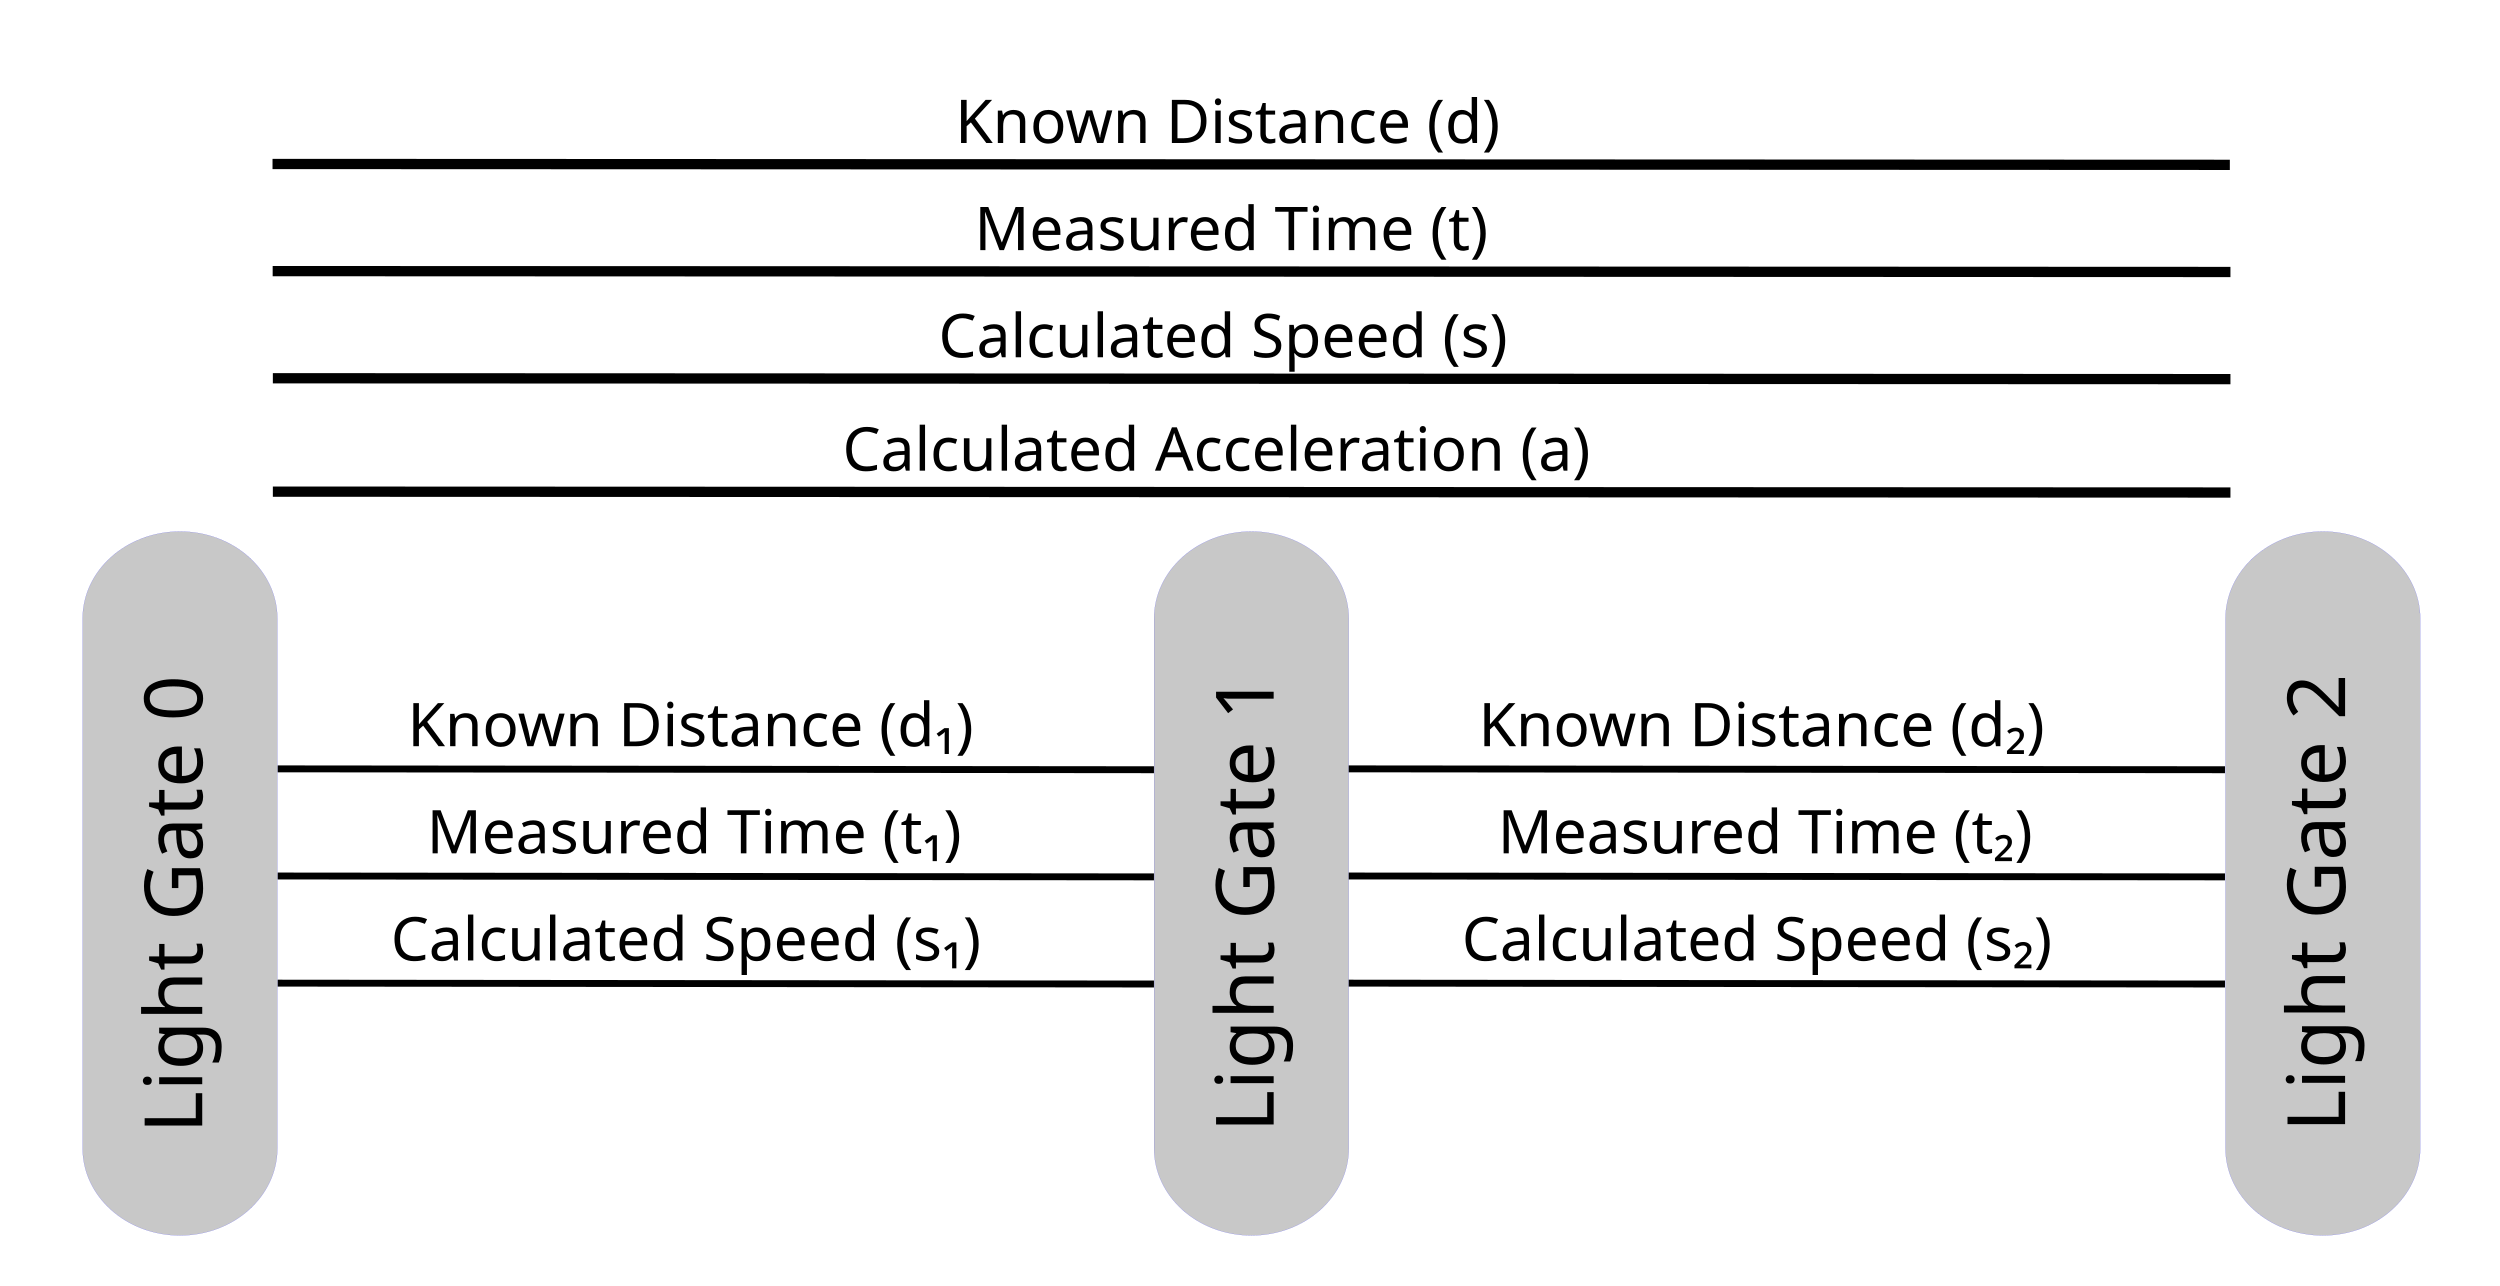
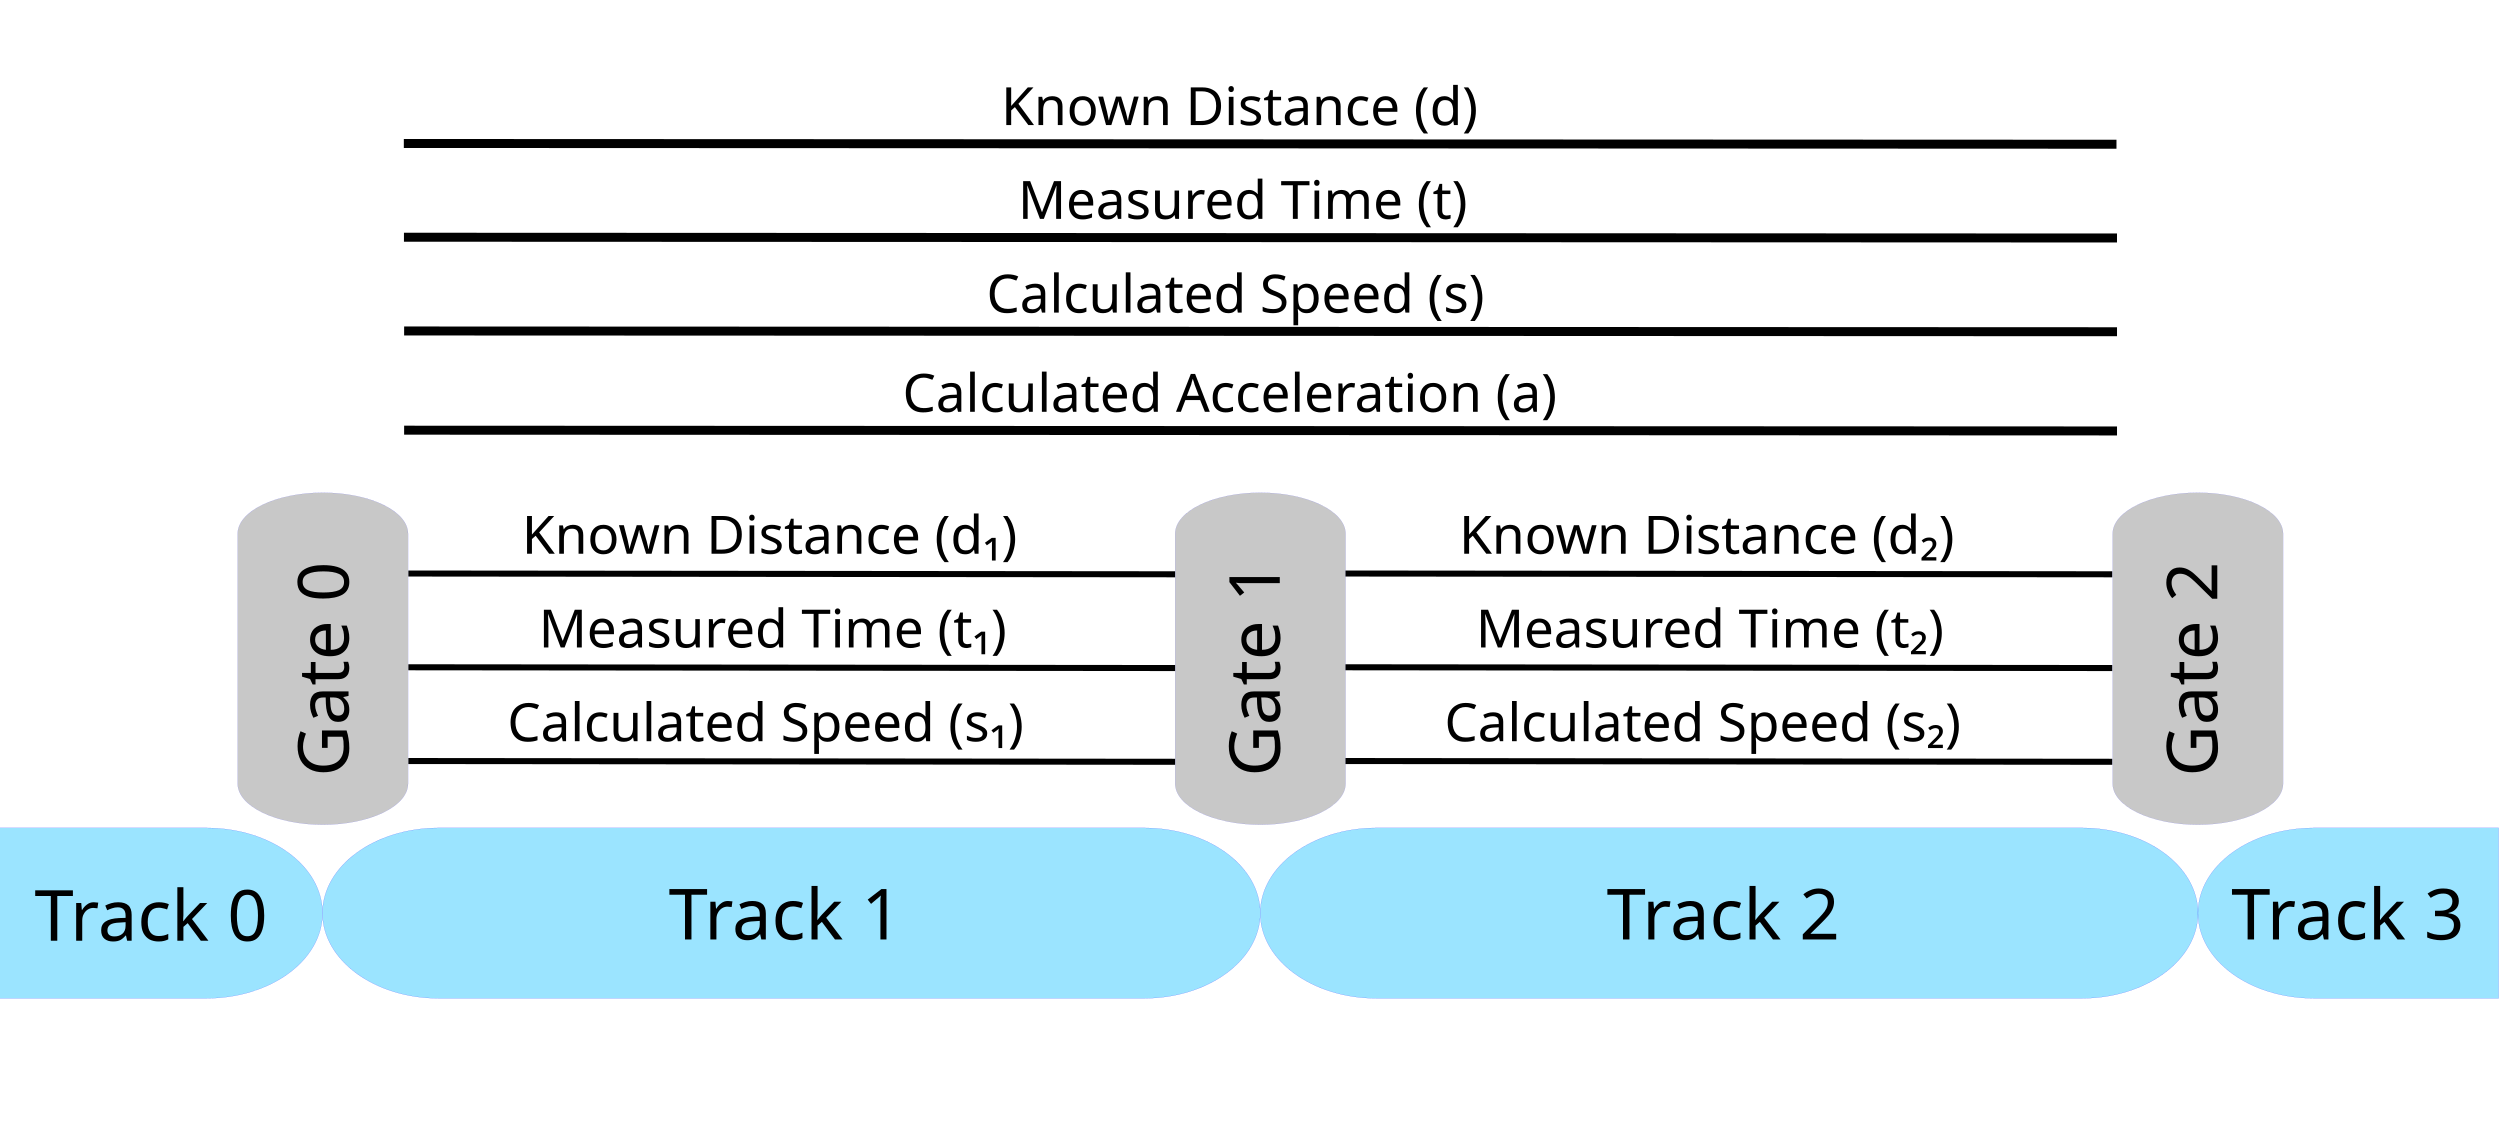
- <svg xmlns="http://www.w3.org/2000/svg" id="svg8" version="1.1" viewBox="0 0 175 90" height="90mm" width="175mm">
+ <svg xmlns="http://www.w3.org/2000/svg" id="svg8" version="1.1" viewBox="0 0 200 90" height="90mm" width="200mm">
  <defs id="defs2" />
-   <rect style="fill:#c8c8c8;fill-opacity:1;stroke:#0000ff;stroke-width:0.008;stroke-linejoin:round;stroke-miterlimit:4;stroke-dasharray:none;stroke-opacity:1" id="rect831" width="13.631" height="49.277" x="5.784" y="37.205" rx="10" ry="6.105" />
+   <rect style="fill:#c8c8c8;fill-opacity:1;stroke:#0000ff;stroke-width:0.006;stroke-linejoin:round;stroke-miterlimit:4;stroke-dasharray:none;stroke-opacity:1" id="rect831" width="13.632" height="26.561" x="19.012" y="39.416" rx="10.001" ry="3.291" />
  <text transform="rotate(-90)" id="text821" y="14.157" x="-79.334" style="font-style:normal;font-weight:normal;font-size:10.583px;line-height:125%;font-family:sans-serif;letter-spacing:0px;word-spacing:0px;fill:#000000;fill-opacity:1;stroke:none;stroke-width:0.265px;stroke-linecap:butt;stroke-linejoin:miter;stroke-opacity:1" xml:space="preserve">
-     <tspan style="font-style:normal;font-variant:normal;font-weight:normal;font-stretch:normal;font-size:5.644px;font-family:sans-serif;-inkscape-font-specification:'sans-serif, Normal';font-variant-ligatures:normal;font-variant-caps:normal;font-variant-numeric:normal;font-feature-settings:normal;text-align:start;writing-mode:lr-tb;text-anchor:start;stroke-width:0.265px" y="14.157" x="-79.334" id="tspan819">Light Gate 0</tspan>
+     <tspan style="font-style:normal;font-variant:normal;font-weight:normal;font-stretch:normal;font-size:5.644px;font-family:sans-serif;-inkscape-font-specification:'sans-serif, Normal';font-variant-ligatures:normal;font-variant-caps:normal;font-variant-numeric:normal;font-feature-settings:normal;text-align:start;writing-mode:lr-tb;text-anchor:start;stroke-width:0.265px" y="14.157" x="-79.334" id="tspan819" />
  </text>
-   <rect ry="6.105" rx="10" y="37.205" x="80.784" height="49.277" width="13.631" id="rect4546" style="fill:#c8c8c8;fill-opacity:1;stroke:#0000ff;stroke-width:0.008;stroke-linejoin:round;stroke-miterlimit:4;stroke-dasharray:none;stroke-opacity:1" />
-   <text xml:space="preserve" style="font-style:normal;font-weight:normal;font-size:10.583px;line-height:125%;font-family:sans-serif;letter-spacing:0px;word-spacing:0px;fill:#000000;fill-opacity:1;stroke:none;stroke-width:0.265px;stroke-linecap:butt;stroke-linejoin:miter;stroke-opacity:1" x="-79.261" y="89.157" id="text4550" transform="rotate(-90)">
-     <tspan id="tspan4548" x="-79.261" y="89.157" style="font-style:normal;font-variant:normal;font-weight:normal;font-stretch:normal;font-size:5.644px;font-family:sans-serif;-inkscape-font-specification:'sans-serif, Normal';font-variant-ligatures:normal;font-variant-caps:normal;font-variant-numeric:normal;font-feature-settings:normal;text-align:start;writing-mode:lr-tb;text-anchor:start;stroke-width:0.265px">Light Gate 1</tspan>
+   <text transform="rotate(-90)" y="27.883" x="-62.125" style="font-style:normal;font-weight:normal;font-size:10.583px;line-height:125%;font-family:sans-serif;letter-spacing:0px;word-spacing:0px;fill:#000000;fill-opacity:1;stroke:none;stroke-width:0.265px;stroke-linecap:butt;stroke-linejoin:miter;stroke-opacity:1" xml:space="preserve" id="text850">
+     <tspan style="font-style:normal;font-variant:normal;font-weight:normal;font-stretch:normal;font-size:5.644px;font-family:sans-serif;-inkscape-font-specification:'sans-serif, Normal';font-variant-ligatures:normal;font-variant-caps:normal;font-variant-numeric:normal;font-feature-settings:normal;text-align:start;writing-mode:lr-tb;text-anchor:start;stroke-width:0.265px" y="27.883" x="-62.125" id="tspan852">Gate 0</tspan>
  </text>
-   <rect style="fill:#c8c8c8;fill-opacity:1;stroke:#0000ff;stroke-width:0.008;stroke-linejoin:round;stroke-miterlimit:4;stroke-dasharray:none;stroke-opacity:1" id="rect4556" width="13.631" height="49.277" x="155.785" y="37.205" rx="10" ry="6.105" />
-   <text transform="rotate(-90)" id="text4560" y="164.157" x="-79.239" style="font-style:normal;font-weight:normal;font-size:10.583px;line-height:125%;font-family:sans-serif;letter-spacing:0px;word-spacing:0px;fill:#000000;fill-opacity:1;stroke:none;stroke-width:0.265px;stroke-linecap:butt;stroke-linejoin:miter;stroke-opacity:1" xml:space="preserve">
-     <tspan style="font-style:normal;font-variant:normal;font-weight:normal;font-stretch:normal;font-size:5.644px;font-family:sans-serif;-inkscape-font-specification:'sans-serif, Normal';font-variant-ligatures:normal;font-variant-caps:normal;font-variant-numeric:normal;font-feature-settings:normal;text-align:start;writing-mode:lr-tb;text-anchor:start;stroke-width:0.265px" y="164.157" x="-79.239" id="tspan4558">Light Gate 2</tspan>
+   <rect ry="3.291" rx="10.002" y="39.416" x="94.013" height="26.561" width="13.633" id="rect4546" style="fill:#c8c8c8;fill-opacity:1;stroke:#0000ff;stroke-width:0.006;stroke-linejoin:round;stroke-miterlimit:4;stroke-dasharray:none;stroke-opacity:1" />
+   <text xml:space="preserve" style="font-style:normal;font-weight:normal;font-size:10.583px;line-height:125%;font-family:sans-serif;letter-spacing:0px;word-spacing:0px;fill:#000000;fill-opacity:1;stroke:none;stroke-width:0.265px;stroke-linecap:butt;stroke-linejoin:miter;stroke-opacity:1" x="-62.125" y="102.386" id="text4550" transform="rotate(-90)">
+     <tspan id="tspan4548" x="-62.125" y="102.386" style="font-style:normal;font-variant:normal;font-weight:normal;font-stretch:normal;font-size:5.644px;font-family:sans-serif;-inkscape-font-specification:'sans-serif, Normal';font-variant-ligatures:normal;font-variant-caps:normal;font-variant-numeric:normal;font-feature-settings:normal;text-align:start;writing-mode:lr-tb;text-anchor:start;stroke-width:0.265px">Gate 1</tspan>
  </text>
-   <path style="fill:none;fill-rule:evenodd;stroke:#000000;stroke-width:0.719;stroke-linecap:butt;stroke-linejoin:miter;stroke-miterlimit:4;stroke-dasharray:none;stroke-opacity:1" d="m 19.077,11.478 137.012,0.061" id="path4580" />
-   <path id="path4597" d="m 19.087,18.978 137.044,0.061" style="fill:none;fill-rule:evenodd;stroke:#000000;stroke-width:0.719;stroke-linecap:butt;stroke-linejoin:miter;stroke-miterlimit:4;stroke-dasharray:none;stroke-opacity:1" />
-   <path style="fill:none;fill-rule:evenodd;stroke:#000000;stroke-width:0.719;stroke-linecap:butt;stroke-linejoin:miter;stroke-miterlimit:4;stroke-dasharray:none;stroke-opacity:1" d="m 19.1,26.478 137.031,0.061" id="path4609" />
-   <text xml:space="preserve" style="font-style:normal;font-weight:normal;font-size:10.583px;line-height:125%;font-family:sans-serif;letter-spacing:0px;word-spacing:0px;fill:#000000;fill-opacity:1;stroke:none;stroke-width:0.265px;stroke-linecap:butt;stroke-linejoin:miter;stroke-opacity:1" x="66.867" y="10.009" id="text4623">
-     <tspan id="tspan4621" x="66.867" y="10.009" style="font-style:normal;font-variant:normal;font-weight:normal;font-stretch:normal;font-size:4.233px;font-family:sans-serif;-inkscape-font-specification:'sans-serif, Normal';font-variant-ligatures:normal;font-variant-caps:normal;font-variant-numeric:normal;font-feature-settings:normal;text-align:start;writing-mode:lr-tb;text-anchor:start;stroke-width:0.265px">Known Distance (d)</tspan>
+   <rect style="fill:#c8c8c8;fill-opacity:1;stroke:#0000ff;stroke-width:0.006;stroke-linejoin:round;stroke-miterlimit:4;stroke-dasharray:none;stroke-opacity:1" id="rect4556" width="13.633" height="26.561" x="169.013" y="39.416" rx="10.002" ry="3.291" />
+   <text transform="rotate(-90)" id="text4560" y="177.386" x="-62.125" style="font-style:normal;font-weight:normal;font-size:10.583px;line-height:125%;font-family:sans-serif;letter-spacing:0px;word-spacing:0px;fill:#000000;fill-opacity:1;stroke:none;stroke-width:0.265px;stroke-linecap:butt;stroke-linejoin:miter;stroke-opacity:1" xml:space="preserve">
+     <tspan style="font-style:normal;font-variant:normal;font-weight:normal;font-stretch:normal;font-size:5.644px;font-family:sans-serif;-inkscape-font-specification:'sans-serif, Normal';font-variant-ligatures:normal;font-variant-caps:normal;font-variant-numeric:normal;font-feature-settings:normal;text-align:start;writing-mode:lr-tb;text-anchor:start;stroke-width:0.265px" y="177.386" x="-62.125" id="tspan4558">Gate 2</tspan>
  </text>
-   <text id="text4627" y="17.509" x="68.215" style="font-style:normal;font-weight:normal;font-size:10.583px;line-height:125%;font-family:sans-serif;letter-spacing:0px;word-spacing:0px;fill:#000000;fill-opacity:1;stroke:none;stroke-width:0.265px;stroke-linecap:butt;stroke-linejoin:miter;stroke-opacity:1" xml:space="preserve">
-     <tspan style="font-style:normal;font-variant:normal;font-weight:normal;font-stretch:normal;font-size:4.233px;font-family:sans-serif;-inkscape-font-specification:'sans-serif, Normal';font-variant-ligatures:normal;font-variant-caps:normal;font-variant-numeric:normal;font-feature-settings:normal;text-align:start;writing-mode:lr-tb;text-anchor:start;stroke-width:0.265px" y="17.509" x="68.215" id="tspan4625">Measured Time (t)</tspan>
+   <path style="fill:none;fill-rule:evenodd;stroke:#000000;stroke-width:0.719;stroke-linecap:butt;stroke-linejoin:miter;stroke-miterlimit:4;stroke-dasharray:none;stroke-opacity:1" d="m 32.306,11.478 137.012,0.061" id="path4580" />
+   <path id="path4597" d="m 32.316,18.978 137.044,0.061" style="fill:none;fill-rule:evenodd;stroke:#000000;stroke-width:0.719;stroke-linecap:butt;stroke-linejoin:miter;stroke-miterlimit:4;stroke-dasharray:none;stroke-opacity:1" />
+   <path style="fill:none;fill-rule:evenodd;stroke:#000000;stroke-width:0.719;stroke-linecap:butt;stroke-linejoin:miter;stroke-miterlimit:4;stroke-dasharray:none;stroke-opacity:1" d="m 32.33,26.478 137.031,0.061" id="path4609" />
+   <text xml:space="preserve" style="font-style:normal;font-weight:normal;font-size:10.583px;line-height:125%;font-family:sans-serif;letter-spacing:0px;word-spacing:0px;fill:#000000;fill-opacity:1;stroke:none;stroke-width:0.265px;stroke-linecap:butt;stroke-linejoin:miter;stroke-opacity:1" x="80.097" y="10.009" id="text4623">
+     <tspan id="tspan4621" x="80.097" y="10.009" style="font-style:normal;font-variant:normal;font-weight:normal;font-stretch:normal;font-size:4.233px;font-family:sans-serif;-inkscape-font-specification:'sans-serif, Normal';font-variant-ligatures:normal;font-variant-caps:normal;font-variant-numeric:normal;font-feature-settings:normal;text-align:start;writing-mode:lr-tb;text-anchor:start;stroke-width:0.265px">Known Distance (d)</tspan>
  </text>
-   <text xml:space="preserve" style="font-style:normal;font-weight:normal;font-size:10.583px;line-height:125%;font-family:sans-serif;letter-spacing:0px;word-spacing:0px;fill:#000000;fill-opacity:1;stroke:none;stroke-width:0.265px;stroke-linecap:butt;stroke-linejoin:miter;stroke-opacity:1" x="65.687" y="25.009" id="text4631">
-     <tspan id="tspan4629" x="65.687" y="25.009" style="font-style:normal;font-variant:normal;font-weight:normal;font-stretch:normal;font-size:4.233px;font-family:sans-serif;-inkscape-font-specification:'sans-serif, Normal';font-variant-ligatures:normal;font-variant-caps:normal;font-variant-numeric:normal;font-feature-settings:normal;text-align:start;writing-mode:lr-tb;text-anchor:start;stroke-width:0.265px">Calculated Speed (s)</tspan>
+   <text id="text4627" y="17.509" x="81.444" style="font-style:normal;font-weight:normal;font-size:10.583px;line-height:125%;font-family:sans-serif;letter-spacing:0px;word-spacing:0px;fill:#000000;fill-opacity:1;stroke:none;stroke-width:0.265px;stroke-linecap:butt;stroke-linejoin:miter;stroke-opacity:1" xml:space="preserve">
+     <tspan style="font-style:normal;font-variant:normal;font-weight:normal;font-stretch:normal;font-size:4.233px;font-family:sans-serif;-inkscape-font-specification:'sans-serif, Normal';font-variant-ligatures:normal;font-variant-caps:normal;font-variant-numeric:normal;font-feature-settings:normal;text-align:start;writing-mode:lr-tb;text-anchor:start;stroke-width:0.265px" y="17.509" x="81.444" id="tspan4625">Measured Time (t)</tspan>
  </text>
-   <path id="path4648" d="m 19.439,53.82 61.338,0.061" style="fill:none;fill-rule:evenodd;stroke:#000000;stroke-width:0.483;stroke-linecap:butt;stroke-linejoin:miter;stroke-miterlimit:4;stroke-dasharray:none;stroke-opacity:1" />
-   <path style="fill:none;fill-rule:evenodd;stroke:#000000;stroke-width:0.483;stroke-linecap:butt;stroke-linejoin:miter;stroke-miterlimit:4;stroke-dasharray:none;stroke-opacity:1" d="m 19.439,61.32 61.338,0.061" id="path4650" />
-   <path id="path4652" d="m 19.439,68.82 61.338,0.061" style="fill:none;fill-rule:evenodd;stroke:#000000;stroke-width:0.483;stroke-linecap:butt;stroke-linejoin:miter;stroke-miterlimit:4;stroke-dasharray:none;stroke-opacity:1" />
-   <path style="fill:none;fill-rule:evenodd;stroke:#000000;stroke-width:0.483;stroke-linecap:butt;stroke-linejoin:miter;stroke-miterlimit:4;stroke-dasharray:none;stroke-opacity:1" d="m 94.411,53.82 61.338,0.061" id="path4654" />
-   <path id="path4656" d="m 94.411,61.32 61.338,0.061" style="fill:none;fill-rule:evenodd;stroke:#000000;stroke-width:0.483;stroke-linecap:butt;stroke-linejoin:miter;stroke-miterlimit:4;stroke-dasharray:none;stroke-opacity:1" />
-   <path style="fill:none;fill-rule:evenodd;stroke:#000000;stroke-width:0.483;stroke-linecap:butt;stroke-linejoin:miter;stroke-miterlimit:4;stroke-dasharray:none;stroke-opacity:1" d="m 94.411,68.82 61.338,0.061" id="path4658" />
-   <text id="text4662" y="52.233" x="28.528" style="font-style:normal;font-weight:normal;font-size:10.583px;line-height:125%;font-family:sans-serif;letter-spacing:0px;word-spacing:0px;fill:#000000;fill-opacity:1;stroke:none;stroke-width:0.265px;stroke-linecap:butt;stroke-linejoin:miter;stroke-opacity:1" xml:space="preserve">
-     <tspan style="font-style:normal;font-variant:normal;font-weight:normal;font-stretch:normal;font-size:4.233px;font-family:sans-serif;-inkscape-font-specification:'sans-serif, Normal';font-variant-ligatures:normal;font-variant-caps:normal;font-variant-numeric:normal;font-feature-settings:normal;text-align:start;writing-mode:lr-tb;text-anchor:start;stroke-width:0.265px" y="52.233" x="28.528" id="tspan4660">Known Distance (d₁)</tspan>
+   <text xml:space="preserve" style="font-style:normal;font-weight:normal;font-size:10.583px;line-height:125%;font-family:sans-serif;letter-spacing:0px;word-spacing:0px;fill:#000000;fill-opacity:1;stroke:none;stroke-width:0.265px;stroke-linecap:butt;stroke-linejoin:miter;stroke-opacity:1" x="78.916" y="25.009" id="text4631">
+     <tspan id="tspan4629" x="78.916" y="25.009" style="font-style:normal;font-variant:normal;font-weight:normal;font-stretch:normal;font-size:4.233px;font-family:sans-serif;-inkscape-font-specification:'sans-serif, Normal';font-variant-ligatures:normal;font-variant-caps:normal;font-variant-numeric:normal;font-feature-settings:normal;text-align:start;writing-mode:lr-tb;text-anchor:start;stroke-width:0.265px">Calculated Speed (s)</tspan>
  </text>
-   <text xml:space="preserve" style="font-style:normal;font-weight:normal;font-size:10.583px;line-height:125%;font-family:sans-serif;letter-spacing:0px;word-spacing:0px;fill:#000000;fill-opacity:1;stroke:none;stroke-width:0.265px;stroke-linecap:butt;stroke-linejoin:miter;stroke-opacity:1" x="103.5" y="52.233" id="text4666">
-     <tspan id="tspan4664" x="103.5" y="52.233" style="font-style:normal;font-variant:normal;font-weight:normal;font-stretch:normal;font-size:4.233px;font-family:sans-serif;-inkscape-font-specification:'sans-serif, Normal';font-variant-ligatures:normal;font-variant-caps:normal;font-variant-numeric:normal;font-feature-settings:normal;text-align:start;writing-mode:lr-tb;text-anchor:start;stroke-width:0.265px">Known Distance (d₂)</tspan>
+   <path id="path4648" d="m 32.669,45.882 61.338,0.061" style="fill:none;fill-rule:evenodd;stroke:#000000;stroke-width:0.483;stroke-linecap:butt;stroke-linejoin:miter;stroke-miterlimit:4;stroke-dasharray:none;stroke-opacity:1" />
+   <path style="fill:none;fill-rule:evenodd;stroke:#000000;stroke-width:0.483;stroke-linecap:butt;stroke-linejoin:miter;stroke-miterlimit:4;stroke-dasharray:none;stroke-opacity:1" d="m 32.669,53.382 61.338,0.061" id="path4650" />
+   <path id="path4652" d="m 32.669,60.882 61.338,0.061" style="fill:none;fill-rule:evenodd;stroke:#000000;stroke-width:0.483;stroke-linecap:butt;stroke-linejoin:miter;stroke-miterlimit:4;stroke-dasharray:none;stroke-opacity:1" />
+   <path style="fill:none;fill-rule:evenodd;stroke:#000000;stroke-width:0.483;stroke-linecap:butt;stroke-linejoin:miter;stroke-miterlimit:4;stroke-dasharray:none;stroke-opacity:1" d="m 107.64,45.882 61.338,0.061" id="path4654" />
+   <path id="path4656" d="m 107.64,53.382 61.338,0.061" style="fill:none;fill-rule:evenodd;stroke:#000000;stroke-width:0.483;stroke-linecap:butt;stroke-linejoin:miter;stroke-miterlimit:4;stroke-dasharray:none;stroke-opacity:1" />
+   <path style="fill:none;fill-rule:evenodd;stroke:#000000;stroke-width:0.483;stroke-linecap:butt;stroke-linejoin:miter;stroke-miterlimit:4;stroke-dasharray:none;stroke-opacity:1" d="m 107.64,60.882 61.338,0.061" id="path4658" />
+   <text id="text4662" y="44.296" x="41.758" style="font-style:normal;font-weight:normal;font-size:10.583px;line-height:125%;font-family:sans-serif;letter-spacing:0px;word-spacing:0px;fill:#000000;fill-opacity:1;stroke:none;stroke-width:0.265px;stroke-linecap:butt;stroke-linejoin:miter;stroke-opacity:1" xml:space="preserve">
+     <tspan style="font-style:normal;font-variant:normal;font-weight:normal;font-stretch:normal;font-size:4.233px;font-family:sans-serif;-inkscape-font-specification:'sans-serif, Normal';font-variant-ligatures:normal;font-variant-caps:normal;font-variant-numeric:normal;font-feature-settings:normal;text-align:start;writing-mode:lr-tb;text-anchor:start;stroke-width:0.265px" y="44.296" x="41.758" id="tspan4660">Known Distance (d₁)</tspan>
  </text>
-   <text xml:space="preserve" style="font-style:normal;font-weight:normal;font-size:10.583px;line-height:125%;font-family:sans-serif;letter-spacing:0px;word-spacing:0px;fill:#000000;fill-opacity:1;stroke:none;stroke-width:0.265px;stroke-linecap:butt;stroke-linejoin:miter;stroke-opacity:1" x="29.876" y="59.733" id="text4670">
-     <tspan id="tspan4668" x="29.876" y="59.733" style="font-style:normal;font-variant:normal;font-weight:normal;font-stretch:normal;font-size:4.233px;font-family:sans-serif;-inkscape-font-specification:'sans-serif, Normal';font-variant-ligatures:normal;font-variant-caps:normal;font-variant-numeric:normal;font-feature-settings:normal;text-align:start;writing-mode:lr-tb;text-anchor:start;stroke-width:0.265px">Measured Time (t₁)</tspan>
+   <text xml:space="preserve" style="font-style:normal;font-weight:normal;font-size:10.583px;line-height:125%;font-family:sans-serif;letter-spacing:0px;word-spacing:0px;fill:#000000;fill-opacity:1;stroke:none;stroke-width:0.265px;stroke-linecap:butt;stroke-linejoin:miter;stroke-opacity:1" x="116.729" y="44.296" id="text4666">
+     <tspan id="tspan4664" x="116.729" y="44.296" style="font-style:normal;font-variant:normal;font-weight:normal;font-stretch:normal;font-size:4.233px;font-family:sans-serif;-inkscape-font-specification:'sans-serif, Normal';font-variant-ligatures:normal;font-variant-caps:normal;font-variant-numeric:normal;font-feature-settings:normal;text-align:start;writing-mode:lr-tb;text-anchor:start;stroke-width:0.265px">Known Distance (d₂)</tspan>
  </text>
-   <text id="text4674" y="59.733" x="104.848" style="font-style:normal;font-weight:normal;font-size:10.583px;line-height:125%;font-family:sans-serif;letter-spacing:0px;word-spacing:0px;fill:#000000;fill-opacity:1;stroke:none;stroke-width:0.265px;stroke-linecap:butt;stroke-linejoin:miter;stroke-opacity:1" xml:space="preserve">
-     <tspan style="font-style:normal;font-variant:normal;font-weight:normal;font-stretch:normal;font-size:4.233px;font-family:sans-serif;-inkscape-font-specification:'sans-serif, Normal';font-variant-ligatures:normal;font-variant-caps:normal;font-variant-numeric:normal;font-feature-settings:normal;text-align:start;writing-mode:lr-tb;text-anchor:start;stroke-width:0.265px" y="59.733" x="104.848" id="tspan4672">Measured Time (t₂)</tspan>
+   <text xml:space="preserve" style="font-style:normal;font-weight:normal;font-size:10.583px;line-height:125%;font-family:sans-serif;letter-spacing:0px;word-spacing:0px;fill:#000000;fill-opacity:1;stroke:none;stroke-width:0.265px;stroke-linecap:butt;stroke-linejoin:miter;stroke-opacity:1" x="43.105" y="51.796" id="text4670">
+     <tspan id="tspan4668" x="43.105" y="51.796" style="font-style:normal;font-variant:normal;font-weight:normal;font-stretch:normal;font-size:4.233px;font-family:sans-serif;-inkscape-font-specification:'sans-serif, Normal';font-variant-ligatures:normal;font-variant-caps:normal;font-variant-numeric:normal;font-feature-settings:normal;text-align:start;writing-mode:lr-tb;text-anchor:start;stroke-width:0.265px">Measured Time (t₁)</tspan>
  </text>
-   <text id="text4678" y="67.233" x="27.348" style="font-style:normal;font-weight:normal;font-size:10.583px;line-height:125%;font-family:sans-serif;letter-spacing:0px;word-spacing:0px;fill:#000000;fill-opacity:1;stroke:none;stroke-width:0.265px;stroke-linecap:butt;stroke-linejoin:miter;stroke-opacity:1" xml:space="preserve">
-     <tspan style="font-style:normal;font-variant:normal;font-weight:normal;font-stretch:normal;font-size:4.233px;font-family:sans-serif;-inkscape-font-specification:'sans-serif, Normal';font-variant-ligatures:normal;font-variant-caps:normal;font-variant-numeric:normal;font-feature-settings:normal;text-align:start;writing-mode:lr-tb;text-anchor:start;stroke-width:0.265px" y="67.233" x="27.348" id="tspan4676">Calculated Speed (s₁)</tspan>
+   <text id="text4674" y="51.796" x="118.077" style="font-style:normal;font-weight:normal;font-size:10.583px;line-height:125%;font-family:sans-serif;letter-spacing:0px;word-spacing:0px;fill:#000000;fill-opacity:1;stroke:none;stroke-width:0.265px;stroke-linecap:butt;stroke-linejoin:miter;stroke-opacity:1" xml:space="preserve">
+     <tspan style="font-style:normal;font-variant:normal;font-weight:normal;font-stretch:normal;font-size:4.233px;font-family:sans-serif;-inkscape-font-specification:'sans-serif, Normal';font-variant-ligatures:normal;font-variant-caps:normal;font-variant-numeric:normal;font-feature-settings:normal;text-align:start;writing-mode:lr-tb;text-anchor:start;stroke-width:0.265px" y="51.796" x="118.077" id="tspan4672">Measured Time (t₂)</tspan>
  </text>
-   <text xml:space="preserve" style="font-style:normal;font-weight:normal;font-size:10.583px;line-height:125%;font-family:sans-serif;letter-spacing:0px;word-spacing:0px;fill:#000000;fill-opacity:1;stroke:none;stroke-width:0.265px;stroke-linecap:butt;stroke-linejoin:miter;stroke-opacity:1" x="102.32" y="67.233" id="text4682">
-     <tspan id="tspan4680" x="102.32" y="67.233" style="font-style:normal;font-variant:normal;font-weight:normal;font-stretch:normal;font-size:4.233px;font-family:sans-serif;-inkscape-font-specification:'sans-serif, Normal';font-variant-ligatures:normal;font-variant-caps:normal;font-variant-numeric:normal;font-feature-settings:normal;text-align:start;writing-mode:lr-tb;text-anchor:start;stroke-width:0.265px">Calculated Speed (s₂)</tspan>
+   <text id="text4678" y="59.296" x="40.577" style="font-style:normal;font-weight:normal;font-size:10.583px;line-height:125%;font-family:sans-serif;letter-spacing:0px;word-spacing:0px;fill:#000000;fill-opacity:1;stroke:none;stroke-width:0.265px;stroke-linecap:butt;stroke-linejoin:miter;stroke-opacity:1" xml:space="preserve">
+     <tspan style="font-style:normal;font-variant:normal;font-weight:normal;font-stretch:normal;font-size:4.233px;font-family:sans-serif;-inkscape-font-specification:'sans-serif, Normal';font-variant-ligatures:normal;font-variant-caps:normal;font-variant-numeric:normal;font-feature-settings:normal;text-align:start;writing-mode:lr-tb;text-anchor:start;stroke-width:0.265px" y="59.296" x="40.577" id="tspan4676">Calculated Speed (s₁)</tspan>
  </text>
-   <path id="path885" d="m 19.1,34.415 137.031,0.061" style="fill:none;fill-rule:evenodd;stroke:#000000;stroke-width:0.719;stroke-linecap:butt;stroke-linejoin:miter;stroke-miterlimit:4;stroke-dasharray:none;stroke-opacity:1" />
-   <text id="text889" y="32.947" x="58.969" style="font-style:normal;font-weight:normal;font-size:10.583px;line-height:125%;font-family:sans-serif;letter-spacing:0px;word-spacing:0px;fill:#000000;fill-opacity:1;stroke:none;stroke-width:0.265px;stroke-linecap:butt;stroke-linejoin:miter;stroke-opacity:1" xml:space="preserve">
-     <tspan style="font-style:normal;font-variant:normal;font-weight:normal;font-stretch:normal;font-size:4.233px;font-family:sans-serif;-inkscape-font-specification:'sans-serif, Normal';font-variant-ligatures:normal;font-variant-caps:normal;font-variant-numeric:normal;font-feature-settings:normal;text-align:start;writing-mode:lr-tb;text-anchor:start;stroke-width:0.265px" y="32.947" x="58.969" id="tspan887">Calculated Acceleration (a)</tspan>
+   <text xml:space="preserve" style="font-style:normal;font-weight:normal;font-size:10.583px;line-height:125%;font-family:sans-serif;letter-spacing:0px;word-spacing:0px;fill:#000000;fill-opacity:1;stroke:none;stroke-width:0.265px;stroke-linecap:butt;stroke-linejoin:miter;stroke-opacity:1" x="115.549" y="59.296" id="text4682">
+     <tspan id="tspan4680" x="115.549" y="59.296" style="font-style:normal;font-variant:normal;font-weight:normal;font-stretch:normal;font-size:4.233px;font-family:sans-serif;-inkscape-font-specification:'sans-serif, Normal';font-variant-ligatures:normal;font-variant-caps:normal;font-variant-numeric:normal;font-feature-settings:normal;text-align:start;writing-mode:lr-tb;text-anchor:start;stroke-width:0.265px">Calculated Speed (s₂)</tspan>
+   </text>
+   <path id="path885" d="m 32.33,34.415 137.031,0.061" style="fill:none;fill-rule:evenodd;stroke:#000000;stroke-width:0.719;stroke-linecap:butt;stroke-linejoin:miter;stroke-miterlimit:4;stroke-dasharray:none;stroke-opacity:1" />
+   <text id="text889" y="32.947" x="72.198" style="font-style:normal;font-weight:normal;font-size:10.583px;line-height:125%;font-family:sans-serif;letter-spacing:0px;word-spacing:0px;fill:#000000;fill-opacity:1;stroke:none;stroke-width:0.265px;stroke-linecap:butt;stroke-linejoin:miter;stroke-opacity:1" xml:space="preserve">
+     <tspan style="font-style:normal;font-variant:normal;font-weight:normal;font-stretch:normal;font-size:4.233px;font-family:sans-serif;-inkscape-font-specification:'sans-serif, Normal';font-variant-ligatures:normal;font-variant-caps:normal;font-variant-numeric:normal;font-feature-settings:normal;text-align:start;writing-mode:lr-tb;text-anchor:start;stroke-width:0.265px" y="32.947" x="72.198" id="tspan887">Calculated Acceleration (a)</tspan>
+   </text>
+   <rect ry="9.294" rx="10" y="-100.82" x="66.235" height="75.02" width="13.631" id="rect863" style="fill:#9be4ff;fill-opacity:1;stroke:#0000ff;stroke-width:0.01;stroke-linejoin:round;stroke-miterlimit:4;stroke-dasharray:none;stroke-opacity:1" transform="rotate(90)" />
+   <rect transform="rotate(90)" style="fill:#9be4ff;fill-opacity:1;stroke:#0000ff;stroke-width:0.01;stroke-linejoin:round;stroke-miterlimit:4;stroke-dasharray:none;stroke-opacity:1" id="rect865" width="13.631" height="75.02" x="66.235" y="-175.839" rx="10" ry="9.294" />
+   <path style="fill:#9be4ff;fill-opacity:1;stroke:#0000ff;stroke-width:0.036;stroke-linejoin:round;stroke-miterlimit:4;stroke-dasharray:none;stroke-opacity:1" d="M -0.502 250.338 L -0.502 301.857 L 62.383 301.857 C 81.844 301.857 97.512 290.369 97.512 276.098 C 97.512 261.827 81.844 250.338 62.383 250.338 L -0.502 250.338 z " transform="scale(0.2645833)" id="rect867" />
+   <path style="fill:#9be4ff;fill-opacity:1;stroke:#0000ff;stroke-width:0.036;stroke-linejoin:round;stroke-miterlimit:4;stroke-dasharray:none;stroke-opacity:1" d="M 699.717 250.338 C 680.256 250.338 664.59 261.827 664.59 276.098 C 664.59 290.369 680.256 301.857 699.717 301.857 L 755.502 301.857 L 755.502 250.338 L 699.717 250.338 z " transform="scale(0.2645833)" id="rect874" />
+   <text id="text878" xml:space="preserve" style="font-style:normal;font-weight:normal;font-size:10.583px;line-height:125%;font-family:sans-serif;letter-spacing:0px;word-spacing:0px;fill:#000000;fill-opacity:1;stroke:none;stroke-width:0.265px;stroke-linecap:butt;stroke-linejoin:miter;stroke-opacity:1" x="53.487" y="75.155">
+     <tspan id="tspan876" x="53.487" y="75.155" style="font-style:normal;font-variant:normal;font-weight:normal;font-stretch:normal;font-size:5.644px;font-family:sans-serif;-inkscape-font-specification:'sans-serif, Normal';font-variant-ligatures:normal;font-variant-caps:normal;font-variant-numeric:normal;font-feature-settings:normal;text-align:start;writing-mode:lr-tb;text-anchor:start;stroke-width:0.265px">Track 1</tspan>
+   </text>
+   <text y="75.155" x="128.529" style="font-style:normal;font-weight:normal;font-size:10.583px;line-height:125%;font-family:sans-serif;letter-spacing:0px;word-spacing:0px;fill:#000000;fill-opacity:1;stroke:none;stroke-width:0.265px;stroke-linecap:butt;stroke-linejoin:miter;stroke-opacity:1" xml:space="preserve" id="text886">
+     <tspan style="font-style:normal;font-variant:normal;font-weight:normal;font-stretch:normal;font-size:5.644px;font-family:sans-serif;-inkscape-font-specification:'sans-serif, Normal';font-variant-ligatures:normal;font-variant-caps:normal;font-variant-numeric:normal;font-feature-settings:normal;text-align:start;writing-mode:lr-tb;text-anchor:start;stroke-width:0.265px" y="75.155" x="128.529" id="tspan884">Track 2</tspan>
+   </text>
+   <text y="75.261" x="2.753" style="font-style:normal;font-weight:normal;font-size:10.583px;line-height:125%;font-family:sans-serif;letter-spacing:0px;word-spacing:0px;fill:#000000;fill-opacity:1;stroke:none;stroke-width:0.265px;stroke-linecap:butt;stroke-linejoin:miter;stroke-opacity:1" xml:space="preserve" id="text890">
+     <tspan style="font-style:normal;font-variant:normal;font-weight:normal;font-stretch:normal;font-size:5.644px;font-family:sans-serif;-inkscape-font-specification:'sans-serif, Normal';font-variant-ligatures:normal;font-variant-caps:normal;font-variant-numeric:normal;font-feature-settings:normal;text-align:start;writing-mode:lr-tb;text-anchor:start;stroke-width:0.265px" y="75.261" x="2.753" id="tspan888">Track 0</tspan>
+   </text>
+   <text id="text894" xml:space="preserve" style="font-style:normal;font-weight:normal;font-size:10.583px;line-height:125%;font-family:sans-serif;letter-spacing:0px;word-spacing:0px;fill:#000000;fill-opacity:1;stroke:none;stroke-width:0.265px;stroke-linecap:butt;stroke-linejoin:miter;stroke-opacity:1" x="178.497" y="75.155">
+     <tspan id="tspan892" x="178.497" y="75.155" style="font-style:normal;font-variant:normal;font-weight:normal;font-stretch:normal;font-size:5.644px;font-family:sans-serif;-inkscape-font-specification:'sans-serif, Normal';font-variant-ligatures:normal;font-variant-caps:normal;font-variant-numeric:normal;font-feature-settings:normal;text-align:start;writing-mode:lr-tb;text-anchor:start;stroke-width:0.265px">Track 3</tspan>
  </text>
</svg>
